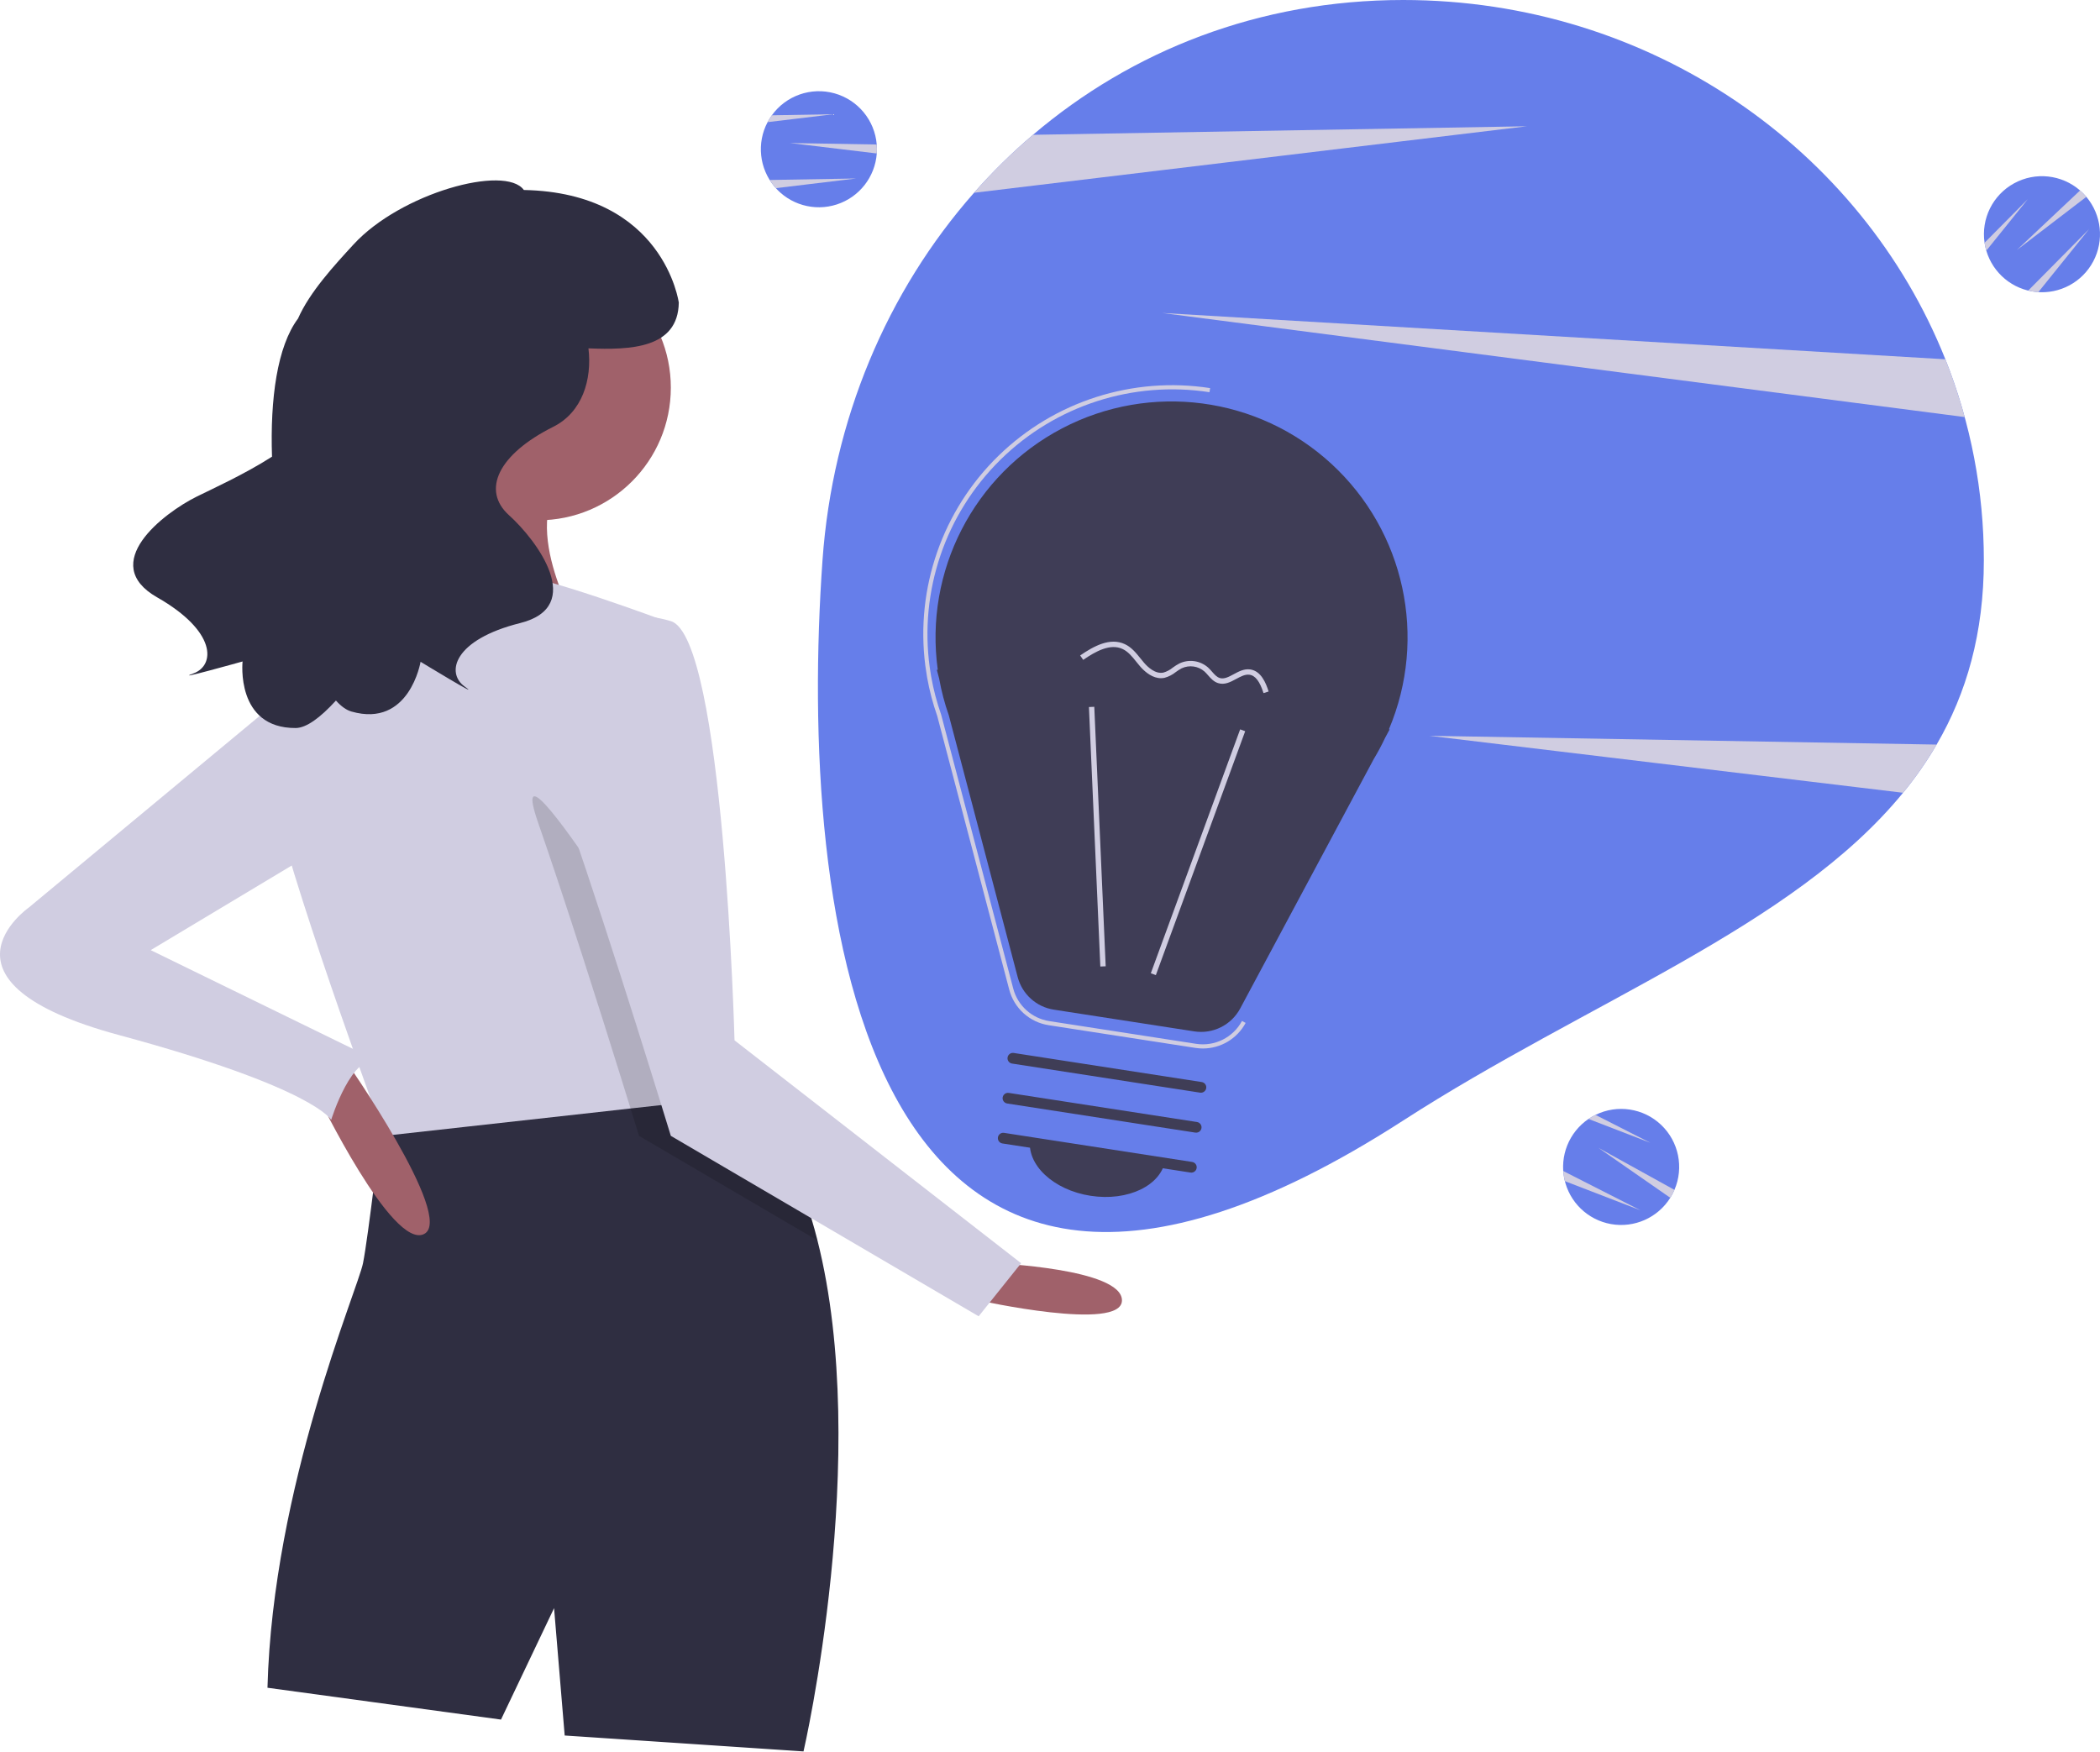
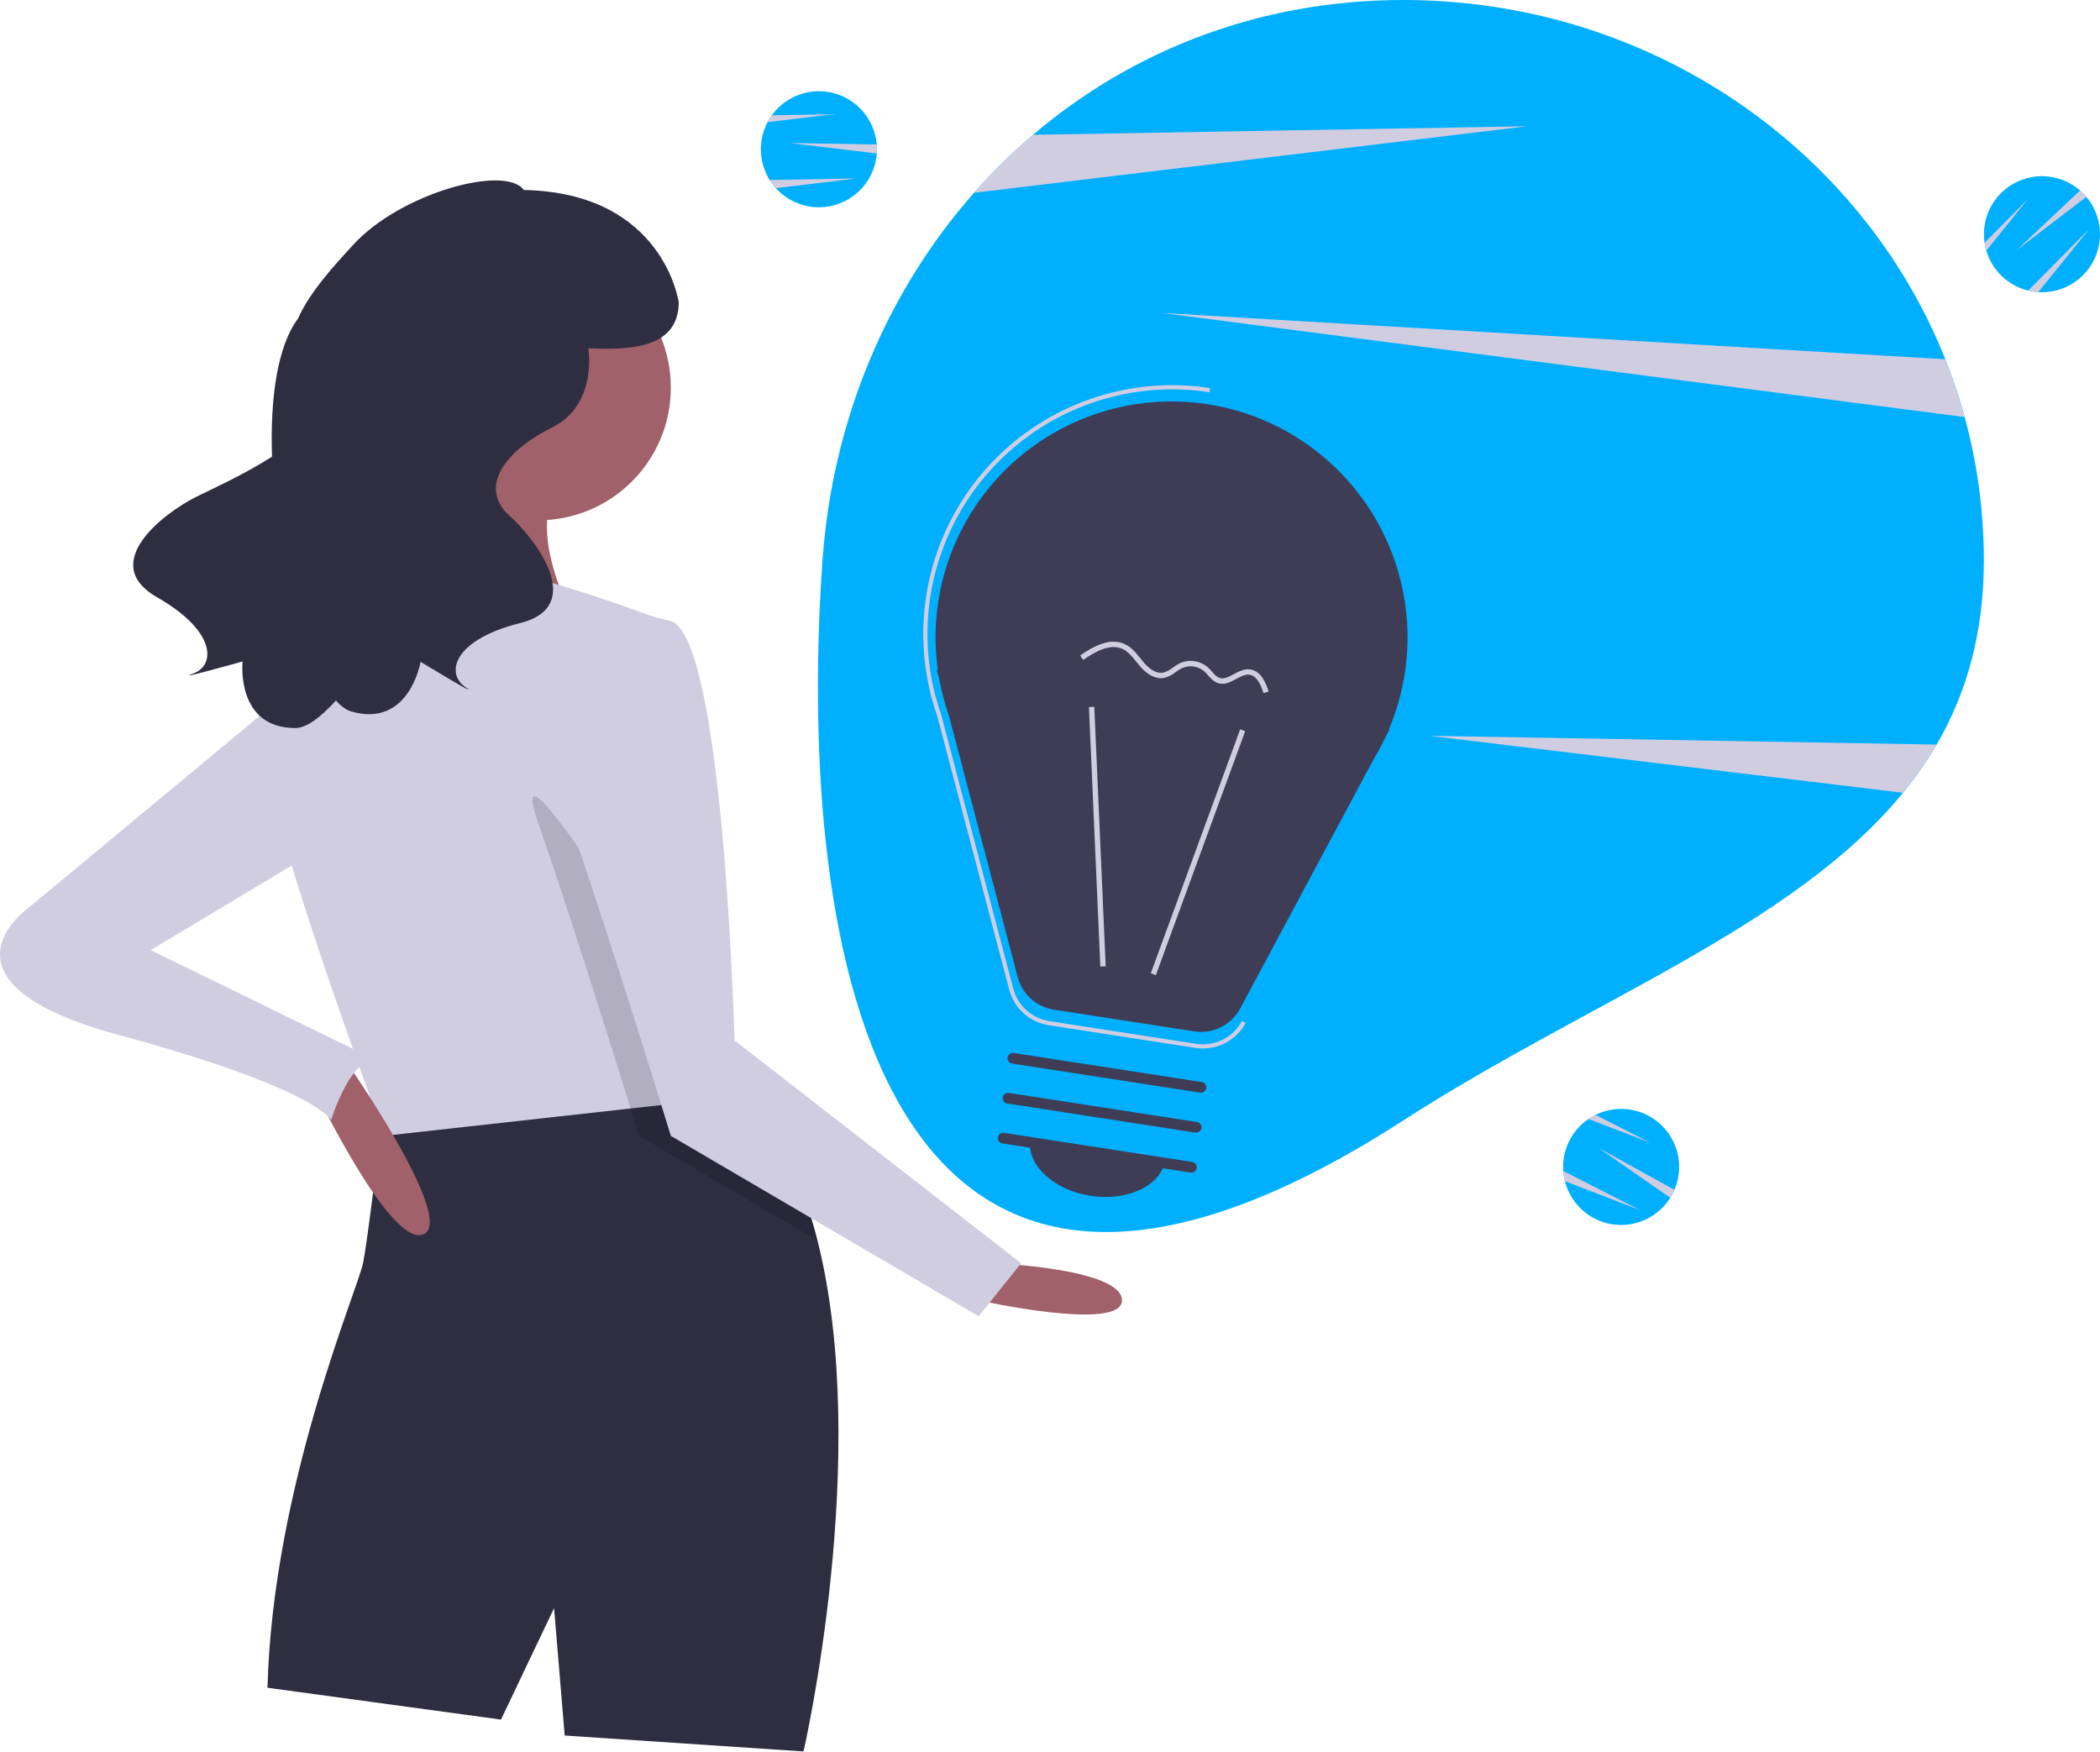
<svg xmlns="http://www.w3.org/2000/svg" id="b6fe4ea4-91cd-4e88-acbb-2663d3326f54" data-name="Layer 1" width="1013.03" height="844.995" viewBox="0 0 1013.03 844.995">
-   <path d="M1050.484,297.813c0,35.17-8.33,64.12-22.78,88.92a177.678,177.678,0,0,1-16.19,23.25c-53.12,64.97-151.88,100.53-241.14,158.13-263.48,170.02-292.02-102.42-280.12-270.3,4.8-67.74,31.18-129.79,73.09-177.3a278.221,278.221,0,0,1,28.45-27.97c47.58-40.52,109.05-65.04,178.58-65.04,119.29,0,221.16,71.95,261.55,173.34a261.85,261.85,0,0,1,18.56,96.97Z" transform="translate(-93.48517 -27.50272)" fill="#667eea" />
+   <path d="M1050.484,297.813c0,35.17-8.33,64.12-22.78,88.92a177.678,177.678,0,0,1-16.19,23.25c-53.12,64.97-151.88,100.53-241.14,158.13-263.48,170.02-292.02-102.42-280.12-270.3,4.8-67.74,31.18-129.79,73.09-177.3a278.221,278.221,0,0,1,28.45-27.97c47.58-40.52,109.05-65.04,178.58-65.04,119.29,0,221.16,71.95,261.55,173.34a261.85,261.85,0,0,1,18.56,96.97Z" transform="translate(-93.48517 -27.50272)" fill="#00b0ff" />
  <path d="M830.054,88.423l-266.71,32.09a278.221,278.221,0,0,1,28.45-27.97Z" transform="translate(-93.48517 -27.50272)" fill="#d0cde1" />
  <path d="M1027.704,386.733a177.678,177.678,0,0,1-16.19,23.25l-228.46-27.48Z" transform="translate(-93.48517 -27.50272)" fill="#d0cde1" />
  <path d="M1041.244,228.723l-387.19-50.22,377.87,22.34A260.439,260.439,0,0,1,1041.244,228.723Z" transform="translate(-93.48517 -27.50272)" fill="#d0cde1" />
-   <path d="M516.519,99.505c0,.69-.02,1.37-.08,2.04a27.997,27.997,0,1,1-52.68-15.11,25.74,25.74,0,0,1,2.06-3.31,27.989,27.989,0,0,1,50.6,14.1C516.489,97.975,516.519,98.735,516.519,99.505Z" transform="translate(-93.48517 -27.50272)" fill="#667eea" />
+   <path d="M516.519,99.505c0,.69-.02,1.37-.08,2.04a27.997,27.997,0,1,1-52.68-15.11,25.74,25.74,0,0,1,2.06-3.31,27.989,27.989,0,0,1,50.6,14.1C516.489,97.975,516.519,98.735,516.519,99.505Z" transform="translate(-93.48517 -27.50272)" fill="#00b0ff" />
  <path d="M516.519,99.505c0,.69-.02,1.37-.08,2.04l-41.92-5.04,41.9.72C516.489,97.975,516.519,98.735,516.519,99.505Z" transform="translate(-93.48517 -27.50272)" fill="#d0cde1" />
  <path d="M506.519,113.615l-38.78,4.67a28.057,28.057,0,0,1-2.96-3.95Z" transform="translate(-93.48517 -27.50272)" fill="#d0cde1" />
  <path d="M495.519,82.615l-31.76,3.82a25.74,25.74,0,0,1,2.06-3.31Z" transform="translate(-93.48517 -27.50272)" fill="#d0cde1" />
-   <path d="M900.251,603.631c-.323.609-.66,1.201-1.027,1.764a27.997,27.997,0,1,1-39.45-38.042,25.739,25.739,0,0,1,3.371-1.958,27.989,27.989,0,0,1,38.086,36.175C900.942,602.265,900.612,602.95,900.251,603.631Z" transform="translate(-93.48517 -27.50272)" fill="#667eea" />
+   <path d="M900.251,603.631c-.323.609-.66,1.201-1.027,1.764a27.997,27.997,0,1,1-39.45-38.042,25.739,25.739,0,0,1,3.371-1.958,27.989,27.989,0,0,1,38.086,36.175C900.942,602.265,900.612,602.95,900.251,603.631Z" transform="translate(-93.48517 -27.50272)" fill="#00b0ff" />
  <path d="M900.251,603.631c-.323.609-.66,1.201-1.027,1.764L864.558,581.292l36.674,20.278C900.942,602.265,900.612,602.95,900.251,603.631Z" transform="translate(-93.48517 -27.50272)" fill="#d0cde1" />
  <path d="M884.804,611.406l-36.444-14.054a28.057,28.057,0,0,1-.763-4.877Z" transform="translate(-93.48517 -27.50272)" fill="#d0cde1" />
  <path d="M889.619,578.867l-29.845-11.514a25.739,25.739,0,0,1,3.371-1.958Z" transform="translate(-93.48517 -27.50272)" fill="#d0cde1" />
-   <path d="M1098.564,120.955c.482.494.942.995,1.367,1.516a27.997,27.997,0,1,1-48.264,25.964,25.739,25.739,0,0,1-.836-3.808,27.989,27.989,0,0,1,46.069-25.235C1097.474,119.881,1098.026,120.404,1098.564,120.955Z" transform="translate(-93.48517 -27.50272)" fill="#667eea" />
+   <path d="M1098.564,120.955c.482.494.942.995,1.367,1.516a27.997,27.997,0,1,1-48.264,25.964,25.739,25.739,0,0,1-.836-3.808,27.989,27.989,0,0,1,46.069-25.235C1097.474,119.881,1098.026,120.404,1098.564,120.955Z" transform="translate(-93.48517 -27.50272)" fill="#00b0ff" />
  <path d="M1098.564,120.955c.482.494.942.995,1.367,1.516l-33.53,25.66,30.499-28.739C1097.474,119.881,1098.026,120.404,1098.564,120.955Z" transform="translate(-93.48517 -27.50272)" fill="#d0cde1" />
  <path d="M1101.256,138.039l-24.502,30.419a28.057,28.057,0,0,1-4.877-.761Z" transform="translate(-93.48517 -27.50272)" fill="#d0cde1" />
  <path d="M1071.737,123.526l-20.07,24.91a25.739,25.739,0,0,1-.836-3.808Z" transform="translate(-93.48517 -27.50272)" fill="#d0cde1" />
  <path d="M573.266,636.956s61.446,2.56,61.446,17.922-69.126,0-69.126,0Z" transform="translate(-93.48517 -27.50272)" fill="#a0616a" />
  <path d="M481.097,872.497l-115.21-7.681L360.766,803.371l-25.602,53.765-112.65-15.361c2.56-97.289,43.524-192.017,46.084-204.819s8.679-65.696,8.679-65.696c11.188-23.733,69.817-25.961,115.774-23.81,19.048.871,35.946,2.509,46.366,3.687,6.887.768,10.958,1.331,10.958,1.331,18.357,18.92,30.185,44.702,37.456,73.504C514.047,729.739,481.097,872.497,481.097,872.497Z" transform="translate(-93.48517 -27.50272)" fill="#2f2e41" />
  <circle cx="259.6" cy="187.015" r="64.006" fill="#a0616a" />
  <path d="M309.562,229.879S291.64,309.246,263.477,332.288s110.09,0,110.09,0-30.723-51.205-7.681-74.247S309.562,229.879,309.562,229.879Z" transform="translate(-93.48517 -27.50272)" fill="#a0616a" />
  <path d="M440.133,557.589,397.659,562.299,278.839,575.51s-.563-1.511-1.562-4.25c-8.628-23.529-50.18-138.022-54.763-172.406-5.12-38.403,48.644-84.488,48.644-84.488s51.205-10.241,66.566-10.241,76.807,23.042,76.807,23.042l22.914,206.124,1.971,17.845Z" transform="translate(-93.48517 -27.50272)" fill="#d0cde1" />
  <path d="M487.831,625.972,401.73,575.51s-1.511-4.916-4.071-13.211c-1.28-4.148-2.841-9.166-4.608-14.849-9.934-31.901-26.601-84.539-39.965-122.993-20.482-58.885,79.367,104.97,79.367,104.97l4.992,3.866,1.971,17.845c6.887.768,10.958,1.331,10.958,1.331C468.731,571.388,480.56,597.17,487.831,625.972Z" transform="translate(-93.48517 -27.50272)" opacity="0.15" />
  <path d="M373.567,332.288s-25.602,33.283-5.12,92.168,48.644,151.054,48.644,151.054l148.493,87.048,20.482-25.602L447.814,529.426s-5.12-194.578-30.723-202.258S373.567,332.288,373.567,332.288Z" transform="translate(-93.48517 -27.50272)" fill="#d0cde1" />
  <path d="M246.836,556.309s35.843,74.247,51.205,66.566S259.637,538.387,259.637,538.387Z" transform="translate(-93.48517 -27.50272)" fill="#a0616a" />
  <path d="M242.996,352.77,107.303,465.42s-51.205,35.843,43.524,61.446S253.237,567.83,253.237,567.83s10.241-33.283,23.042-28.163l-110.09-53.765,89.608-53.765Z" transform="translate(-93.48517 -27.50272)" fill="#d0cde1" />
  <path d="M188.459,267.052c7.122-3.527,22.848-10.645,36.243-19.22-.939-27.898,2.496-53.223,12.552-66.647,5.645-12.817,17.498-25.648,26.781-35.753,22.798-24.815,73.21-38.667,82.151-26.268,67.625,1.335,74.745,54.343,74.745,54.343-.352,22.172-23.396,22.873-43.582,22.066,1.808,15.136-3.01,30.864-16.96,37.839-26.676,13.338-34.679,30.677-21.341,42.682s37.346,44.015,5.335,52.018-36.013,24.009-26.676,30.678S296.368,346.784,296.368,346.784s-5.335,32.011-33.345,24.008c-2.51-.717-5.019-2.555-7.485-5.303-7.565,8.312-14.313,13.227-19.4,13.254-29.13.154-25.637-32.11-25.637-32.11s-34.576,9.71-23.787,5.806,11.251-20.396-17.417-36.734S172.379,275.015,188.459,267.052Z" transform="translate(-93.48517 -27.50272)" fill="#2f2e41" />
  <path d="M545.869,350.684l-.464-.061,1.133,4.306a113.176,113.176,0,0,0,4.65,17.677L584.414,498.913a21.408,21.408,0,0,0,17.431,15.71l67.76,10.483a21.408,21.408,0,0,0,22.146-11.052l64.394-120.276a113.003,113.003,0,0,0,5.508-10.288l2.186-4.084-.341-.045a113.847,113.847,0,1,0-217.629-28.678Z" transform="translate(-93.48517 -27.50272)" fill="#3f3d56" />
  <path d="M673.763,533.358a23.298,23.298,0,0,1-3.564-.274l-70.828-10.958a23.371,23.371,0,0,1-19.034-17.155L545.606,372.945a119.056,119.056,0,0,1-4.878-18.556l-.878-5.776A120.026,120.026,0,0,1,677.242,214.75l-.307,1.977a118.069,118.069,0,0,0-134.931,132.913l.675,4.32a118.281,118.281,0,0,0,4.837,18.4l34.754,132.103a21.37,21.37,0,0,0,17.405,15.688l70.828,10.958a21.407,21.407,0,0,0,22.114-11.036l1.764.943A23.421,23.421,0,0,1,673.763,533.358Z" transform="translate(-93.48517 -27.50272)" fill="#d0cde1" />
  <rect x="608.739" y="437.38" width="125.314" height="2.587" transform="translate(-64.90222 890.7514) rotate(-69.88499)" fill="#d0cde1" />
  <rect x="621.528" y="368.501" width="2.587" height="125.314" transform="translate(-111.8108 0.25189) rotate(-2.51583)" fill="#d0cde1" />
  <path d="M667.775,593.213l-90.757-14.04a2.587,2.587,0,0,1,.791-5.113l90.757,14.04a2.587,2.587,0,1,1-.791,5.113Z" transform="translate(-93.48517 -27.50272)" fill="#3f3d56" />
  <path d="M670.102,573.941l-90.757-14.04a2.587,2.587,0,1,1,.791-5.113l90.757,14.04a2.587,2.587,0,1,1-.791,5.113Z" transform="translate(-93.48517 -27.50272)" fill="#3f3d56" />
  <path d="M672.429,554.668,581.672,540.627a2.587,2.587,0,0,1,.791-5.113l90.757,14.04a2.587,2.587,0,0,1-.791,5.113Z" transform="translate(-93.48517 -27.50272)" fill="#3f3d56" />
  <path d="M619.575,604.429c18.002,2.785,34.148-4.99,36.063-17.367l-65.192-10.085C588.532,589.353,601.573,601.644,619.575,604.429Z" transform="translate(-93.48517 -27.50272)" fill="#3f3d56" />
  <path d="M652.199,354.602c-3.872-.598-7.076-3.659-8.833-5.711-.576-.673-1.137-1.37-1.699-2.07-2.046-2.546-3.977-4.951-6.666-6.205-5.937-2.77-12.932,1.099-18.989,5.25l-1.463-2.133c6.659-4.565,14.424-8.782,21.546-5.461,3.235,1.509,5.449,4.265,7.589,6.929.545.679,1.089,1.355,1.647,2.008,1.826,2.133,5.469,5.589,9.372,4.792a12.598,12.598,0,0,0,4.495-2.38,24.077,24.077,0,0,1,3.181-2.007,12.669,12.669,0,0,1,13.907,1.965,25.024,25.024,0,0,1,1.887,1.996c1.164,1.327,2.262,2.579,3.692,3.034,2.114.676,4.349-.533,6.717-1.809,2.442-1.318,4.966-2.681,7.83-2.345.093.011.187.024.279.038,5.096.788,7.445,6.424,8.774,10.629l-2.467.779c-1.806-5.717-4.006-8.56-6.889-8.877-2.051-.241-4.114.872-6.298,2.051-2.738,1.478-5.571,3.007-8.731,1.998-2.115-.673-3.507-2.259-4.852-3.792a22.797,22.797,0,0,0-1.688-1.793,10.165,10.165,0,0,0-11.012-1.557,21.837,21.837,0,0,0-2.836,1.801,14.697,14.697,0,0,1-5.47,2.802A8.504,8.504,0,0,1,652.199,354.602Z" transform="translate(-93.48517 -27.50272)" fill="#d0cde1" />
</svg>
